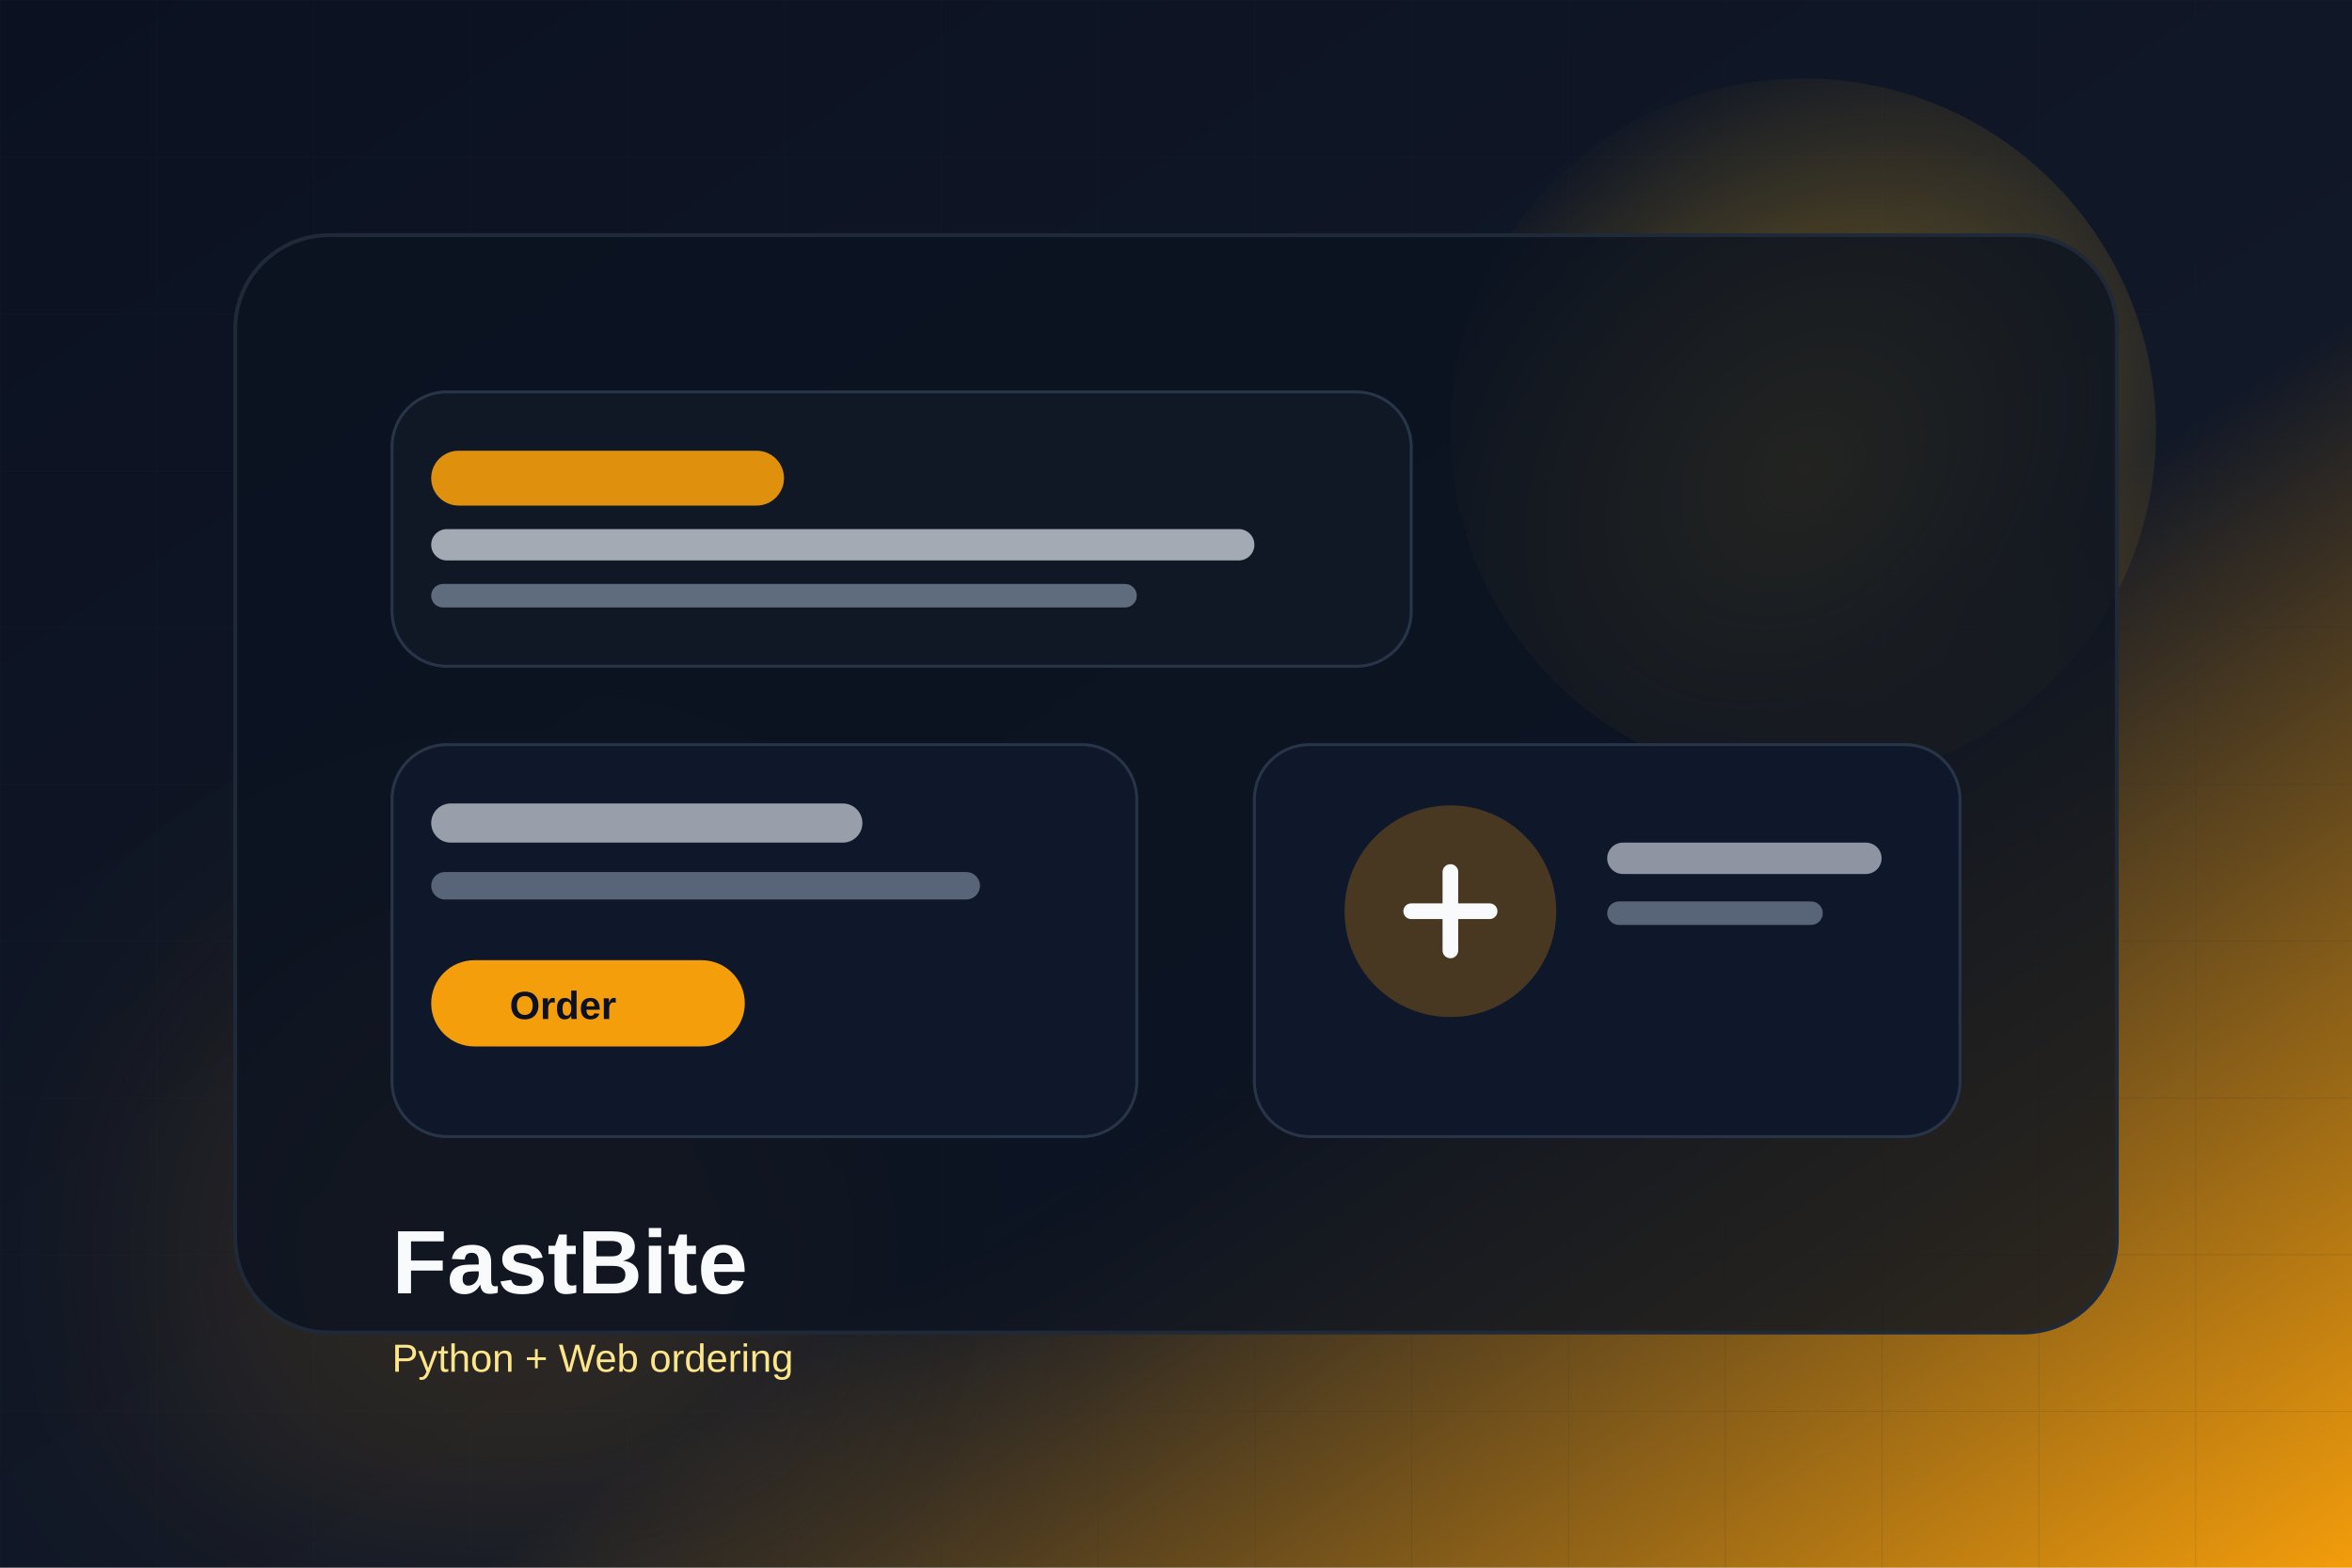
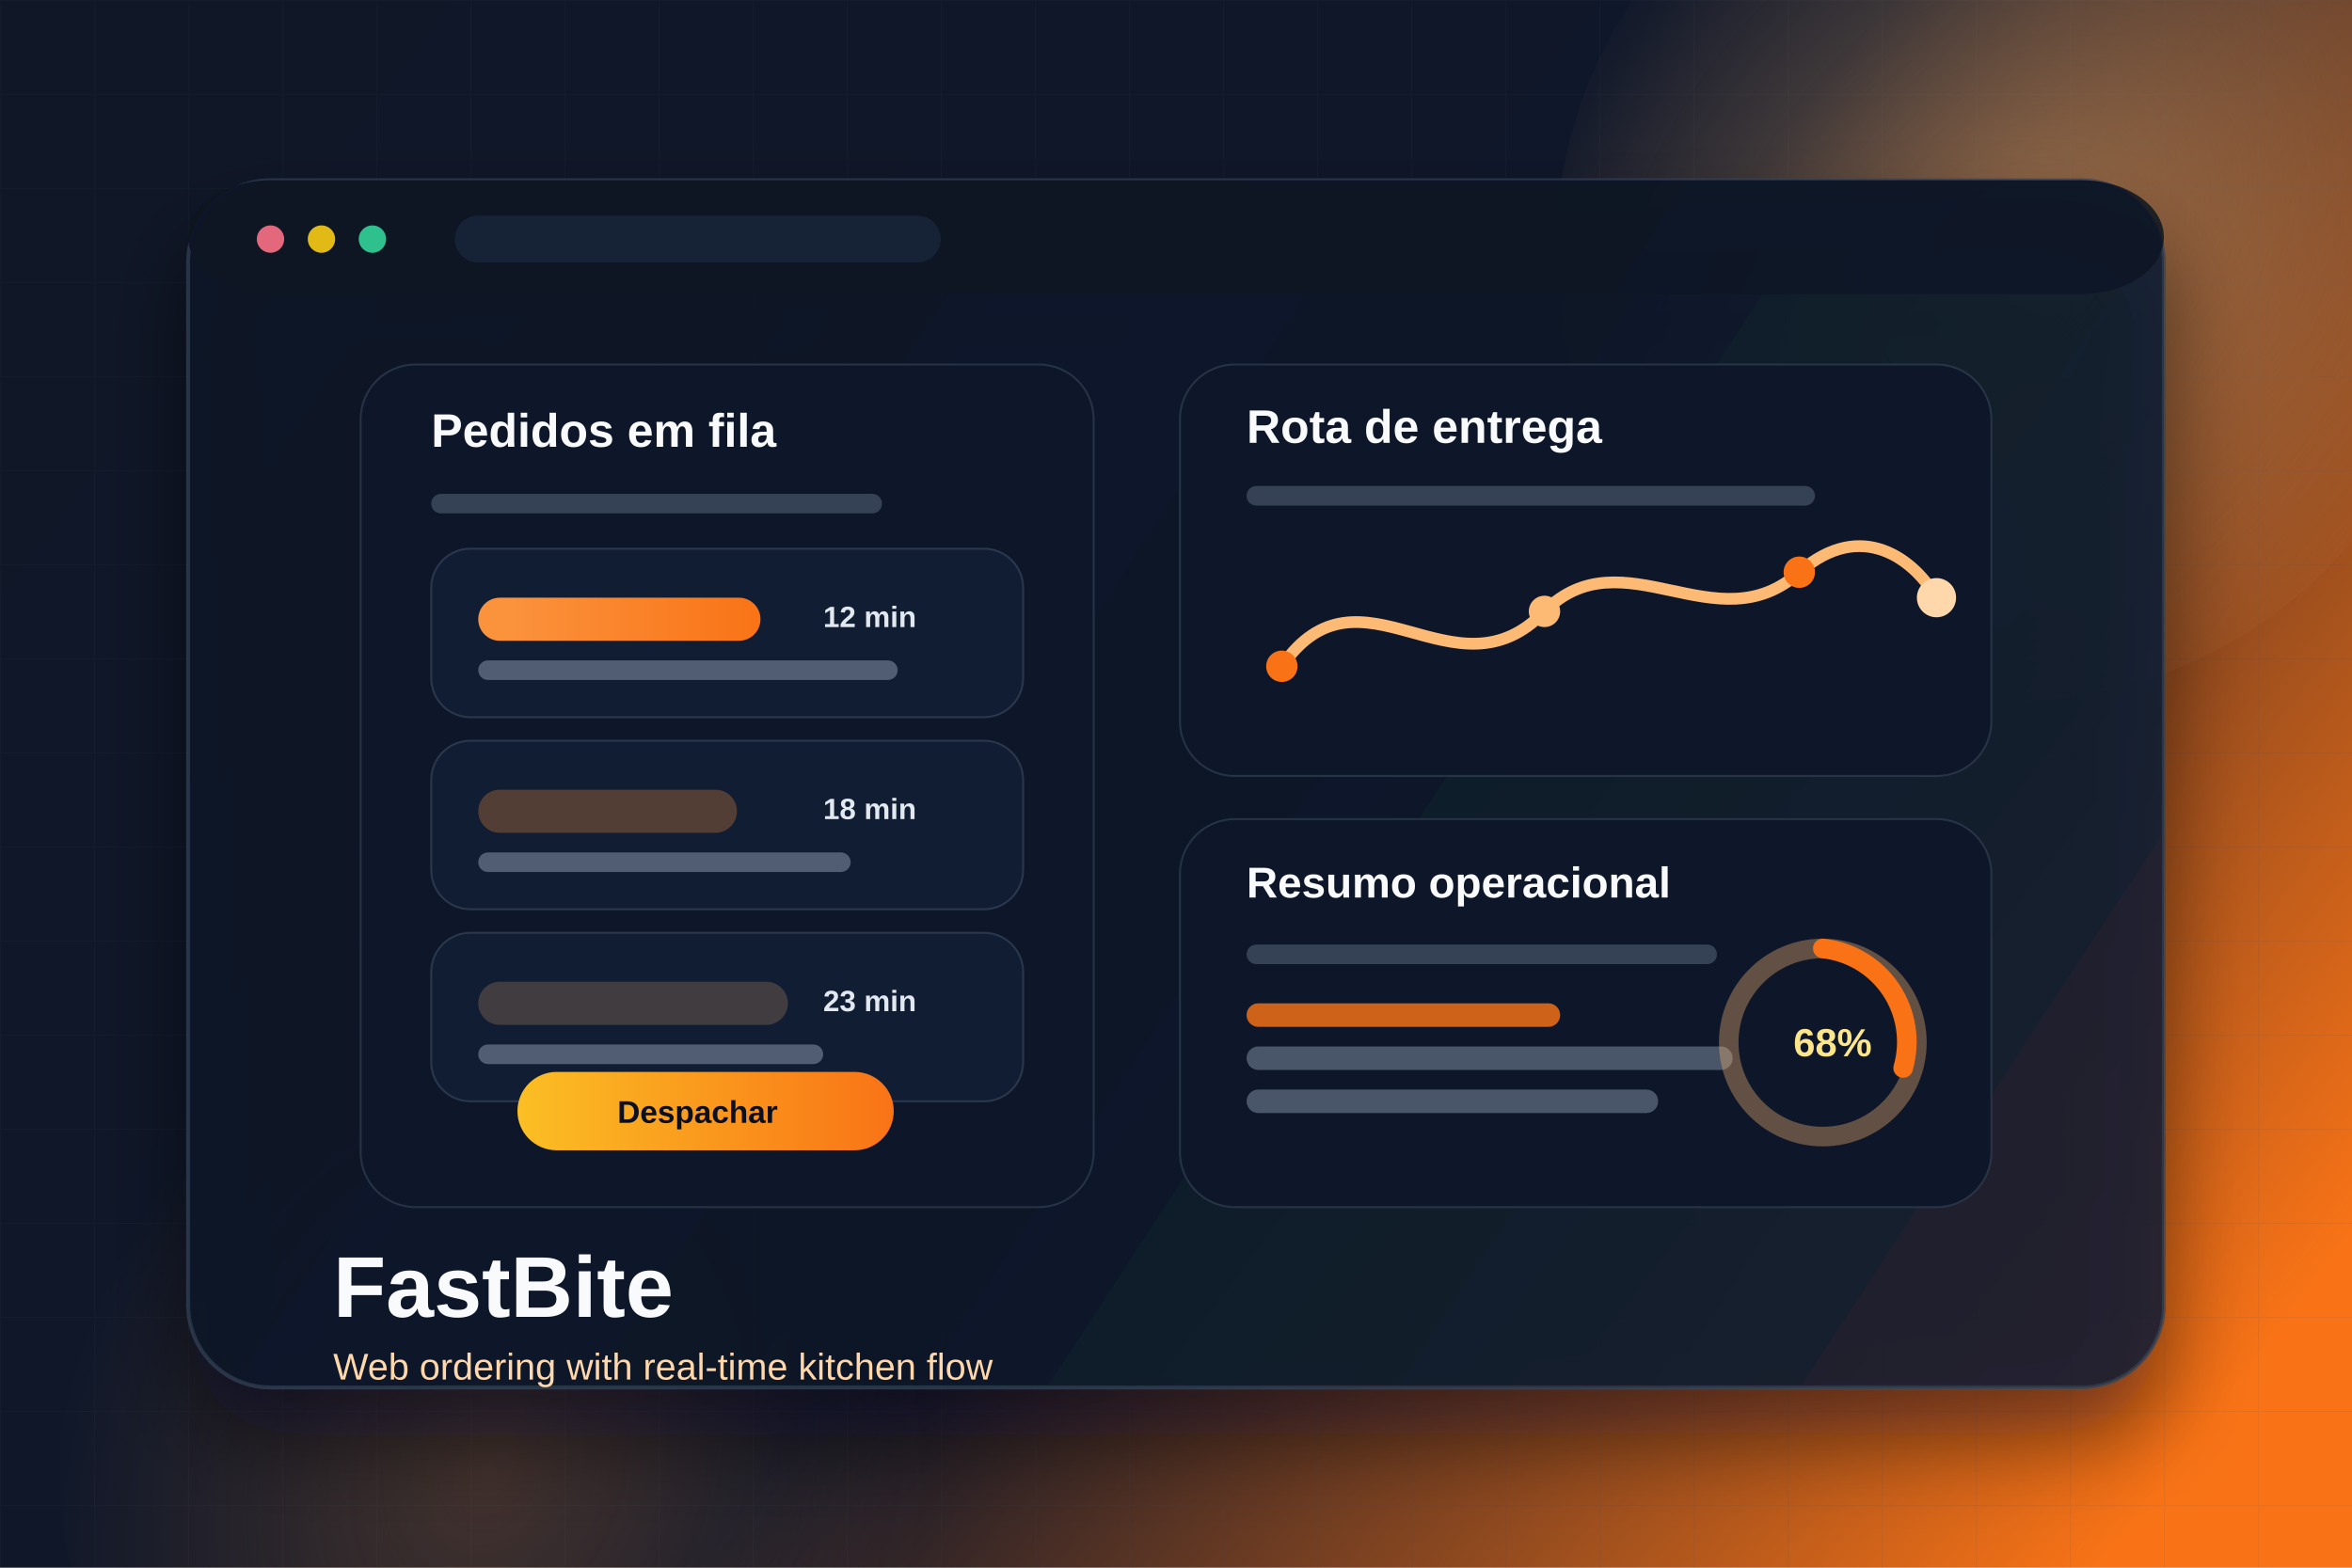
<svg xmlns="http://www.w3.org/2000/svg" width="1200" height="800" viewBox="0 0 1200 800" fill="none">
  <defs>
-     <linearGradient id="fastbite-bg" x1="0" y1="0" x2="1" y2="1">
-       <stop offset="0%" stop-color="#0b1120" />
-       <stop offset="60%" stop-color="#111827" />
-       <stop offset="100%" stop-color="#f59e0b" />
+     <linearGradient id="fb-bg" x1="70" y1="20" x2="1080" y2="790" gradientUnits="userSpaceOnUse">
+       <stop offset="0" stop-color="#101727" />
+       <stop offset="0.55" stop-color="#0F172A" />
+       <stop offset="1" stop-color="#F97316" />
    </linearGradient>
-     <radialGradient id="fastbite-glow" cx="0" cy="0" r="1" gradientUnits="userSpaceOnUse" gradientTransform="translate(920 240) rotate(135) scale(260 200)">
-       <stop stop-color="#fbbf24" stop-opacity="0.45" />
-       <stop offset="1" stop-color="#fbbf24" stop-opacity="0" />
+     <radialGradient id="fb-glow-a" cx="0" cy="0" r="1" gradientUnits="userSpaceOnUse" gradientTransform="translate(1030 130) rotate(133.66) scale(320 240)">
+       <stop stop-color="#FDBA74" stop-opacity="0.45" />
+       <stop offset="1" stop-color="#FDBA74" stop-opacity="0" />
    </radialGradient>
-     <pattern id="fastbite-grid" width="80" height="80" patternUnits="userSpaceOnUse">
-       <path d="M80 0H0V80" stroke="#1f2937" stroke-width="1" opacity="0.35" />
+     <radialGradient id="fb-glow-b" cx="0" cy="0" r="1" gradientUnits="userSpaceOnUse" gradientTransform="translate(250 750) rotate(-68.2) scale(280 220)">
+       <stop stop-color="#FB923C" stop-opacity="0.22" />
+       <stop offset="1" stop-color="#FB923C" stop-opacity="0" />
+     </radialGradient>
+     <pattern id="fb-grid" width="48" height="48" patternUnits="userSpaceOnUse">
+       <path d="M48 0H0V48" stroke="#3D4A63" stroke-opacity="0.4" />
    </pattern>
-     <filter id="fastbite-blur" x="-200" y="-200" width="1600" height="1200" filterUnits="userSpaceOnUse">
-       <feGaussianBlur stdDeviation="60" />
+     <filter id="fb-shadow" x="0" y="0" width="1200" height="800" filterUnits="userSpaceOnUse">
+       <feDropShadow dx="0" dy="26" stdDeviation="22" flood-color="#020617" flood-opacity="0.55" />
    </filter>
+     <linearGradient id="fb-panel" x1="180" y1="150" x2="1020" y2="700" gradientUnits="userSpaceOnUse">
+       <stop stop-color="#0C1425" stop-opacity="0.94" />
+       <stop offset="1" stop-color="#121E33" stop-opacity="0.88" />
+     </linearGradient>
+     <linearGradient id="fb-pill" x1="261" y1="293" x2="389" y2="293" gradientUnits="userSpaceOnUse">
+       <stop stop-color="#FB923C" />
+       <stop offset="1" stop-color="#F97316" />
+     </linearGradient>
+     <linearGradient id="fb-btn" x1="264" y1="567" x2="456" y2="567" gradientUnits="userSpaceOnUse">
+       <stop stop-color="#FBBF24" />
+       <stop offset="1" stop-color="#F97316" />
+     </linearGradient>
  </defs>
-   <rect width="1200" height="800" fill="url(#fastbite-bg)" />
-   <rect width="1200" height="800" fill="url(#fastbite-grid)" opacity="0.35" />
-   <circle cx="920" cy="220" r="180" fill="url(#fastbite-glow)" />
-   <circle cx="260" cy="640" r="180" fill="#f59e0b" opacity="0.12" filter="url(#fastbite-blur)" />
-   <rect x="120" y="120" width="960" height="560" rx="48" fill="#0b1220" fill-opacity="0.78" stroke="#1f2937" stroke-width="2" />
-   <rect x="200" y="200" width="520" height="140" rx="28" fill="#101826" stroke="#283548" stroke-width="1.5" />
-   <rect x="220" y="230" width="180" height="28" rx="14" fill="#f59e0b" fill-opacity="0.9" />
-   <rect x="220" y="270" width="420" height="16" rx="8" fill="#e2e8f0" fill-opacity="0.7" />
-   <rect x="220" y="298" width="360" height="12" rx="6" fill="#94a3b8" fill-opacity="0.6" />
-   <rect x="200" y="380" width="380" height="200" rx="28" fill="#0f172a" stroke="#283548" stroke-width="1.5" />
-   <rect x="220" y="410" width="220" height="20" rx="10" fill="#e2e8f0" fill-opacity="0.65" />
-   <rect x="220" y="445" width="280" height="14" rx="7" fill="#94a3b8" fill-opacity="0.55" />
-   <rect x="220" y="490" width="160" height="44" rx="22" fill="#f59e0b" />
-   <text x="260" y="520" fill="#0b1120" font-size="20" font-family="Arial" font-weight="700">Order</text>
-   <rect x="640" y="380" width="360" height="200" rx="28" fill="#0f172a" stroke="#283548" stroke-width="1.5" />
-   <circle cx="740" cy="465" r="54" fill="#f59e0b" fill-opacity="0.25" />
-   <path d="M720 465h40" stroke="#f8fafc" stroke-width="8" stroke-linecap="round" />
-   <path d="M740 445v40" stroke="#f8fafc" stroke-width="8" stroke-linecap="round" />
-   <rect x="820" y="430" width="140" height="16" rx="8" fill="#e2e8f0" fill-opacity="0.6" />
-   <rect x="820" y="460" width="110" height="12" rx="6" fill="#94a3b8" fill-opacity="0.55" />
-   <text x="200" y="660" fill="#f8fafc" font-size="46" font-family="Arial" font-weight="700">FastBite</text>
-   <text x="200" y="700" fill="#fde68a" font-size="20" font-family="Arial">Python + Web ordering</text>
+   <rect width="1200" height="800" fill="url(#fb-bg)" />
+   <rect width="1200" height="800" fill="url(#fb-grid)" opacity="0.24" />
+   <circle cx="1024" cy="128" r="230" fill="url(#fb-glow-a)" />
+   <circle cx="250" cy="748" r="220" fill="url(#fb-glow-b)" />
+   <g filter="url(#fb-shadow)">
+     <rect x="96" y="92" width="1008" height="616" rx="42" fill="url(#fb-panel)" stroke="#334155" stroke-opacity="0.7" stroke-width="2" />
+     <rect x="96" y="92" width="1008" height="58" rx="42" fill="#0A1324" fill-opacity="0.85" />
+     <circle cx="138" cy="122" r="7" fill="#FB7185" fill-opacity="0.9" />
+     <circle cx="164" cy="122" r="7" fill="#FACC15" fill-opacity="0.9" />
+     <circle cx="190" cy="122" r="7" fill="#34D399" fill-opacity="0.9" />
+     <rect x="232" y="110" width="248" height="24" rx="12" fill="#182235" />
+   </g>
+   <rect x="184" y="186" width="374" height="430" rx="28" fill="#0E1729" stroke="#334155" stroke-opacity="0.65" />
+   <text x="220" y="228" fill="#F8FAFC" font-size="24" font-weight="600" font-family="Segoe UI, Arial, sans-serif">Pedidos em fila</text>
+   <rect x="220" y="252" width="230" height="10" rx="5" fill="#64748B" fill-opacity="0.45" />
+   <rect x="220" y="280" width="302" height="86" rx="20" fill="#111D33" stroke="#334155" stroke-opacity="0.75" />
+   <rect x="244" y="305" width="144" height="22" rx="11" fill="url(#fb-pill)" />
+   <text x="420" y="320" fill="#E2E8F0" font-size="15" font-weight="600" font-family="Segoe UI, Arial, sans-serif">12 min</text>
+   <rect x="244" y="337" width="214" height="10" rx="5" fill="#94A3B8" fill-opacity="0.48" />
+   <rect x="220" y="378" width="302" height="86" rx="20" fill="#111D33" stroke="#334155" stroke-opacity="0.75" />
+   <rect x="244" y="403" width="132" height="22" rx="11" fill="#FB923C" fill-opacity="0.28" />
+   <text x="420" y="418" fill="#E2E8F0" font-size="15" font-weight="600" font-family="Segoe UI, Arial, sans-serif">18 min</text>
+   <rect x="244" y="435" width="190" height="10" rx="5" fill="#94A3B8" fill-opacity="0.48" />
+   <rect x="220" y="476" width="302" height="86" rx="20" fill="#111D33" stroke="#334155" stroke-opacity="0.75" />
+   <rect x="244" y="501" width="158" height="22" rx="11" fill="#FDBA74" fill-opacity="0.2" />
+   <text x="420" y="516" fill="#E2E8F0" font-size="15" font-weight="600" font-family="Segoe UI, Arial, sans-serif">23 min</text>
+   <rect x="244" y="533" width="176" height="10" rx="5" fill="#94A3B8" fill-opacity="0.48" />
+   <rect x="264" y="547" width="192" height="40" rx="20" fill="url(#fb-btn)" />
+   <text x="315" y="573" fill="#0B1020" font-size="16" font-weight="700" font-family="Segoe UI, Arial, sans-serif">Despachar</text>
+   <rect x="602" y="186" width="414" height="210" rx="28" fill="#0E1729" stroke="#334155" stroke-opacity="0.65" />
+   <text x="636" y="226" fill="#F8FAFC" font-size="24" font-weight="600" font-family="Segoe UI, Arial, sans-serif">Rota de entrega</text>
+   <rect x="636" y="248" width="290" height="10" rx="5" fill="#64748B" fill-opacity="0.45" />
+   <path d="M654 340C694 282 742 360 788 312C828 272 876 330 918 292C950 264 977 286 988 305" stroke="#FDBA74" stroke-width="6" stroke-linecap="round" />
+   <circle cx="654" cy="340" r="8" fill="#F97316" />
+   <circle cx="788" cy="312" r="8" fill="#FDBA74" />
+   <circle cx="918" cy="292" r="8" fill="#F97316" />
+   <circle cx="988" cy="305" r="10" fill="#FED7AA" />
+   <rect x="602" y="418" width="414" height="198" rx="28" fill="#0E1729" stroke="#334155" stroke-opacity="0.65" />
+   <text x="636" y="458" fill="#F8FAFC" font-size="22" font-weight="600" font-family="Segoe UI, Arial, sans-serif">Resumo operacional</text>
+   <rect x="636" y="482" width="240" height="10" rx="5" fill="#64748B" fill-opacity="0.45" />
+   <rect x="636" y="512" width="160" height="12" rx="6" fill="#F97316" fill-opacity="0.82" />
+   <rect x="636" y="534" width="248" height="12" rx="6" fill="#94A3B8" fill-opacity="0.44" />
+   <rect x="636" y="556" width="210" height="12" rx="6" fill="#94A3B8" fill-opacity="0.44" />
+   <circle cx="930" cy="532" r="48" stroke="#FDBA74" stroke-width="10" stroke-opacity="0.35" />
+   <path d="M930 484A48 48 0 0 1 971 545" stroke="#F97316" stroke-width="10" stroke-linecap="round" />
+   <text x="915" y="539" fill="#FDE68A" font-size="20" font-weight="700" font-family="Segoe UI, Arial, sans-serif">68%</text>
+   <text x="170" y="672" fill="#F8FAFC" font-size="44" font-weight="700" font-family="Segoe UI, Arial, sans-serif">FastBite</text>
+   <text x="170" y="704" fill="#FED7AA" font-size="19" font-weight="500" font-family="Segoe UI, Arial, sans-serif">Web ordering with real-time kitchen flow</text>
</svg>
